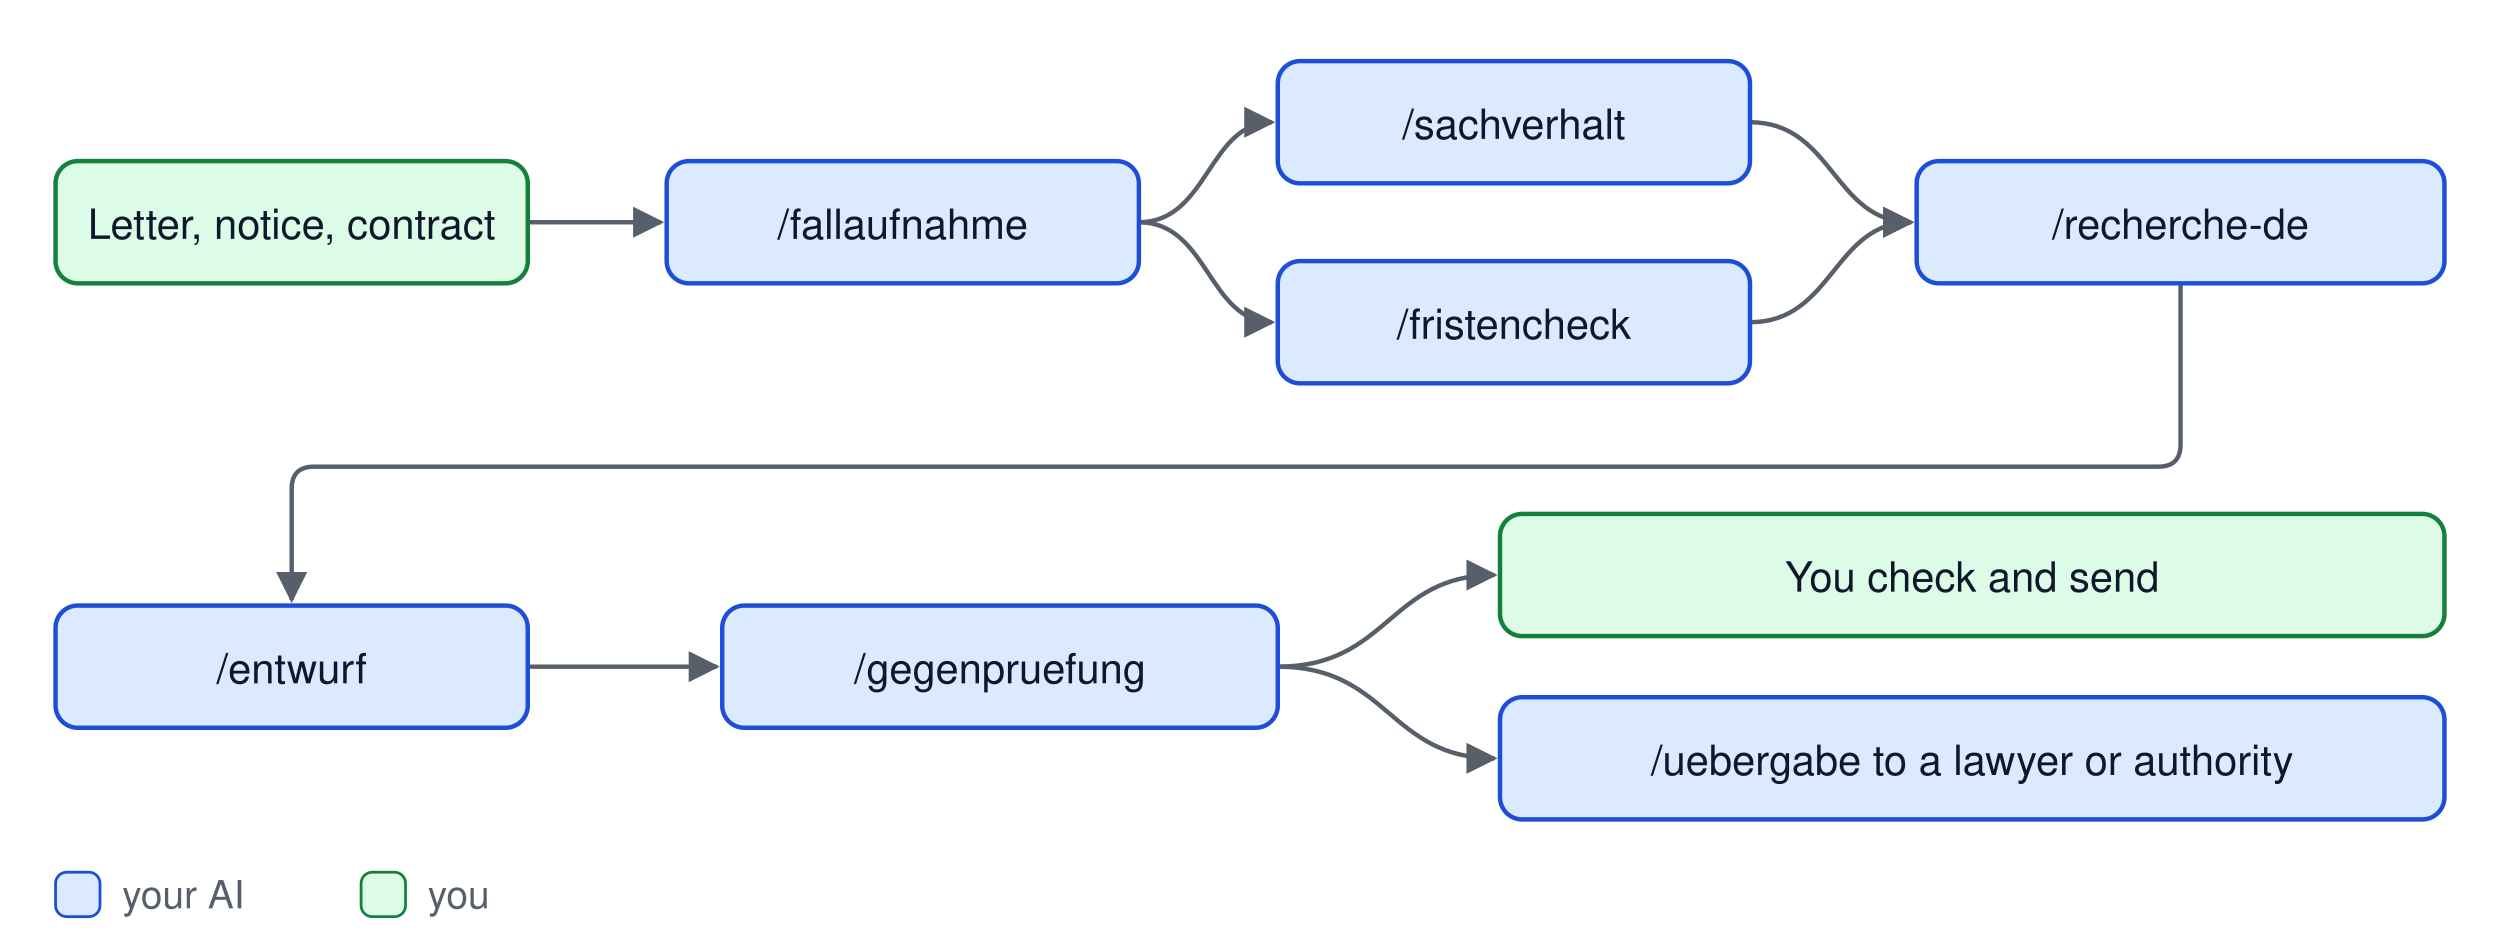
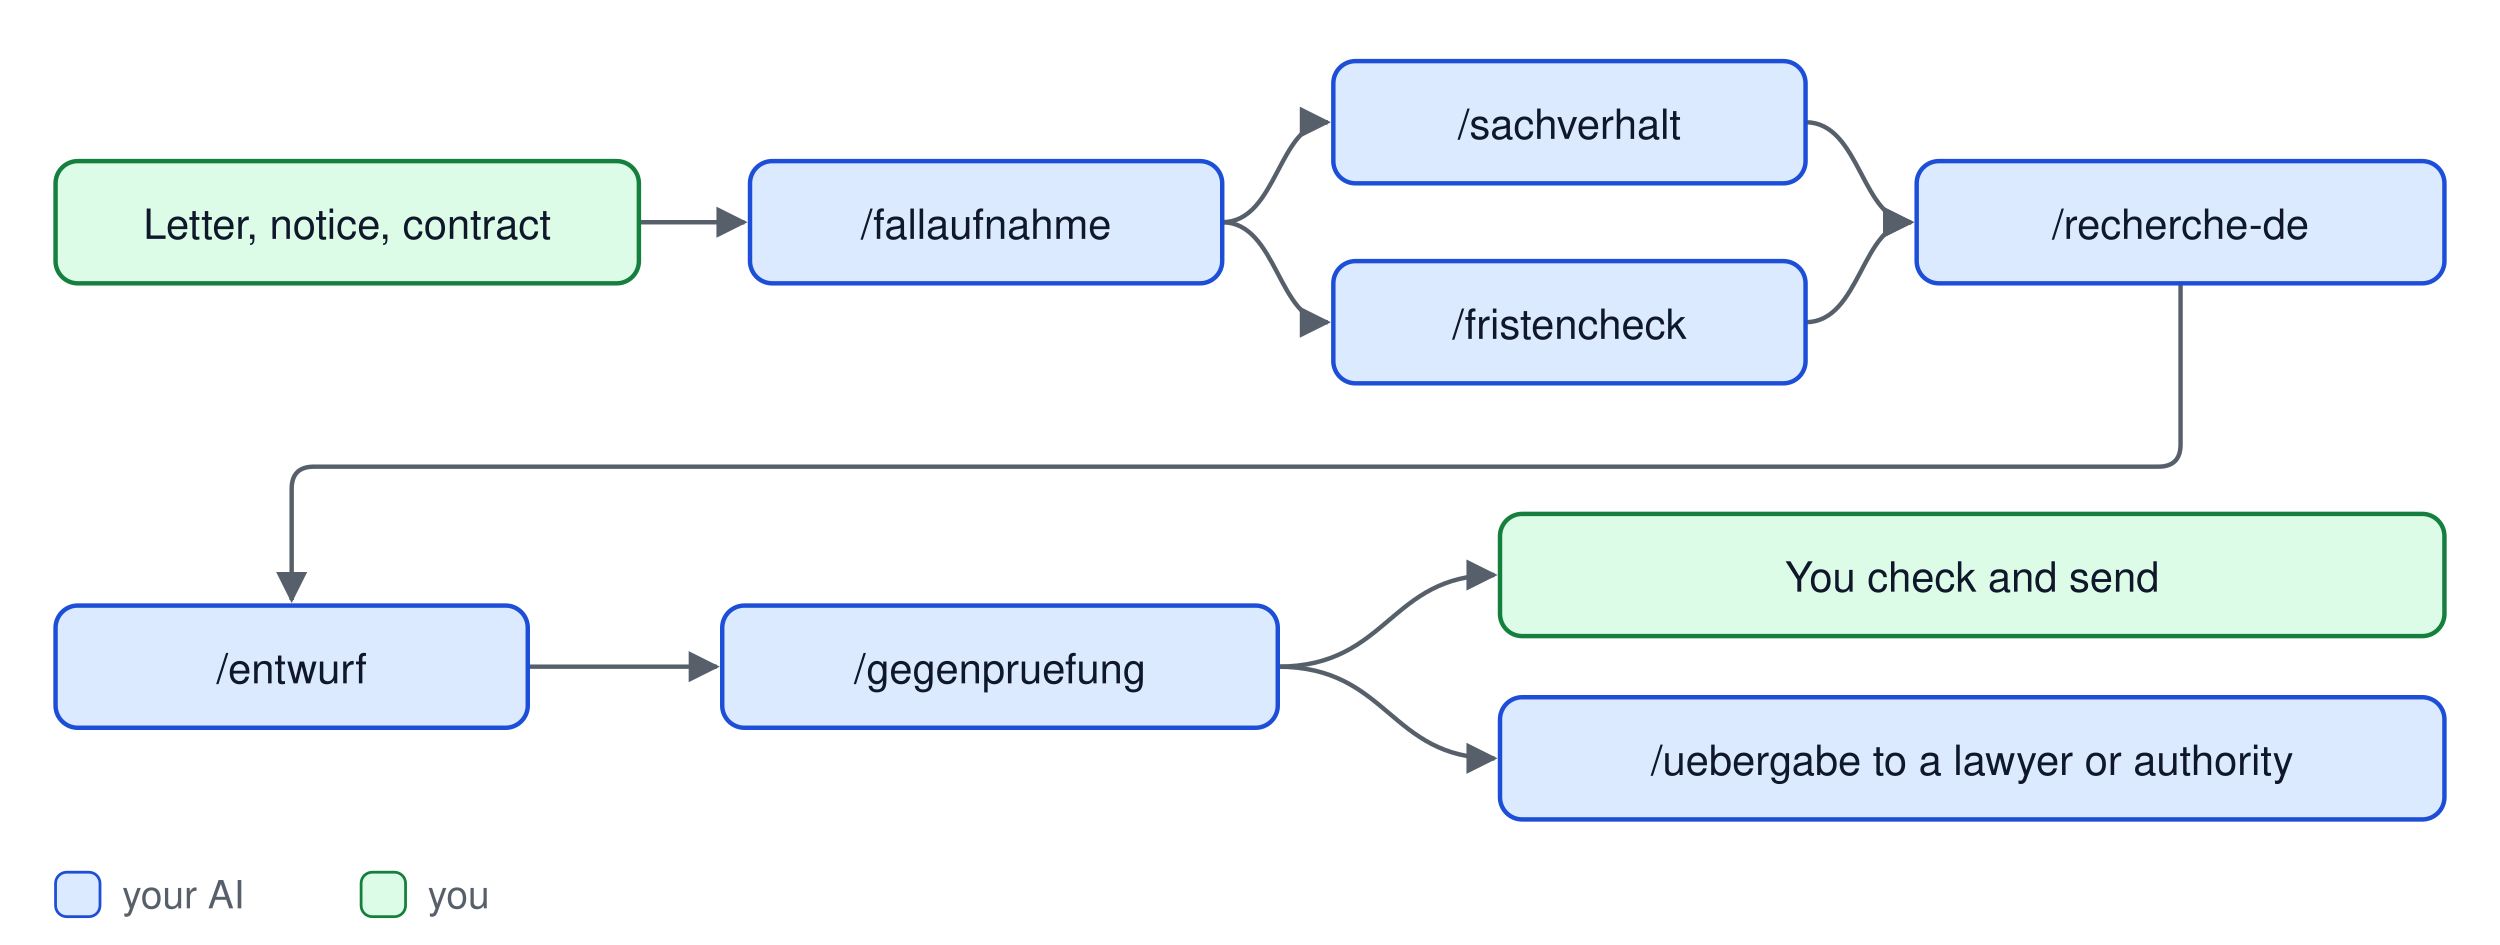
<svg xmlns="http://www.w3.org/2000/svg" width="900" height="340" viewBox="0 0 900 340" role="img" aria-label="Workflow: letter goes to /fallaufnahme, then /sachverhalt and /fristencheck, /recherche-de, /entwurf, /gegenpruefung, then you check and send or /uebergabe">
  <defs>
    <marker id="p" viewBox="0 0 10 10" refX="9" refY="5" markerWidth="7" markerHeight="7" orient="auto">
      <path d="M0 0 L10 5 L0 10 z" fill="#57606a" />
    </marker>
  </defs>
  <g fill="none" stroke="#57606a" stroke-width="1.6" marker-end="url(#p)">
-     <path d="M190 80.0 C215.0 80.0 215.0 80.0 238 80.0" />
-     <path d="M410 80.0 C435.0 80.0 435.0 44.0 458 44.0" />
-     <path d="M410 80.0 C435.0 80.0 435.0 116.0 458 116.0" />
-     <path d="M630 44.0 C660.0 44.0 660.0 80.0 688 80.0" />
-     <path d="M630 116.0 C660.0 116.0 660.0 80.0 688 80.0" />
+     <path d="M230 80.0 C250.0 80.0 250.0 80.0 268 80.0" />
+     <path d="M440 80.0 C460.0 80.0 460.0 44.0 478 44.0" />
+     <path d="M440 80.0 C460.0 80.0 460.0 116.0 478 116.0" />
+     <path d="M650 44.0 C670.0 44.0 670.0 80.0 688 80.0" />
+     <path d="M650 116.0 C670.0 116.0 670.0 80.0 688 80.0" />
    <path d="M190 240.0 C225.0 240.0 225.0 240.0 258 240.0" />
    <path d="M460 240.0 C500.0 240.0 500.0 207.0 538 207.0" />
    <path d="M460 240.0 C500.0 240.0 500.0 273.0 538 273.0" />
    <path d="M785.0 102 V160 Q785.0 168 777.0 168 H113.0 Q105.0 168 105.0 176 V216" />
  </g>
  <g font-family="-apple-system, 'Segoe UI', Helvetica, Arial, sans-serif" font-size="15" text-anchor="middle" fill="#0f172a">
-     <rect x="20" y="58" width="170" height="44" rx="8" fill="#dcfce7" stroke="#15803d" stroke-width="1.6" />
-     <text x="105.0" y="86">Letter, notice, contract</text>
-     <rect x="240" y="58" width="170" height="44" rx="8" fill="#dbeafe" stroke="#1d4ed8" stroke-width="1.6" />
-     <text x="325.0" y="86">/fallaufnahme</text>
-     <rect x="460" y="22" width="170" height="44" rx="8" fill="#dbeafe" stroke="#1d4ed8" stroke-width="1.6" />
-     <text x="545.0" y="50">/sachverhalt</text>
-     <rect x="460" y="94" width="170" height="44" rx="8" fill="#dbeafe" stroke="#1d4ed8" stroke-width="1.6" />
-     <text x="545.0" y="122">/fristencheck</text>
+     <rect x="20" y="58" width="210" height="44" rx="8" fill="#dcfce7" stroke="#15803d" stroke-width="1.6" />
+     <text x="125.0" y="86">Letter, notice, contract</text>
+     <rect x="270" y="58" width="170" height="44" rx="8" fill="#dbeafe" stroke="#1d4ed8" stroke-width="1.6" />
+     <text x="355.0" y="86">/fallaufnahme</text>
+     <rect x="480" y="22" width="170" height="44" rx="8" fill="#dbeafe" stroke="#1d4ed8" stroke-width="1.6" />
+     <text x="565.0" y="50">/sachverhalt</text>
+     <rect x="480" y="94" width="170" height="44" rx="8" fill="#dbeafe" stroke="#1d4ed8" stroke-width="1.6" />
+     <text x="565.0" y="122">/fristencheck</text>
    <rect x="690" y="58" width="190" height="44" rx="8" fill="#dbeafe" stroke="#1d4ed8" stroke-width="1.6" />
    <text x="785.0" y="86">/recherche-de</text>
    <rect x="20" y="218" width="170" height="44" rx="8" fill="#dbeafe" stroke="#1d4ed8" stroke-width="1.6" />
    <text x="105.0" y="246">/entwurf</text>
    <rect x="260" y="218" width="200" height="44" rx="8" fill="#dbeafe" stroke="#1d4ed8" stroke-width="1.6" />
    <text x="360.0" y="246">/gegenpruefung</text>
    <rect x="540" y="185" width="340" height="44" rx="8" fill="#dcfce7" stroke="#15803d" stroke-width="1.6" />
    <text x="710.0" y="213">You check and send</text>
    <rect x="540" y="251" width="340" height="44" rx="8" fill="#dbeafe" stroke="#1d4ed8" stroke-width="1.6" />
    <text x="710.0" y="279">/uebergabe to a lawyer or authority</text>
  </g>
  <g font-family="-apple-system, 'Segoe UI', Helvetica, Arial, sans-serif" font-size="14" fill="#57606a">
    <rect x="20" y="314" width="16" height="16" rx="4" fill="#dbeafe" stroke="#1d4ed8" />
    <text x="44" y="327">your AI</text>
    <rect x="130" y="314" width="16" height="16" rx="4" fill="#dcfce7" stroke="#15803d" />
    <text x="154" y="327">you</text>
  </g>
</svg>
